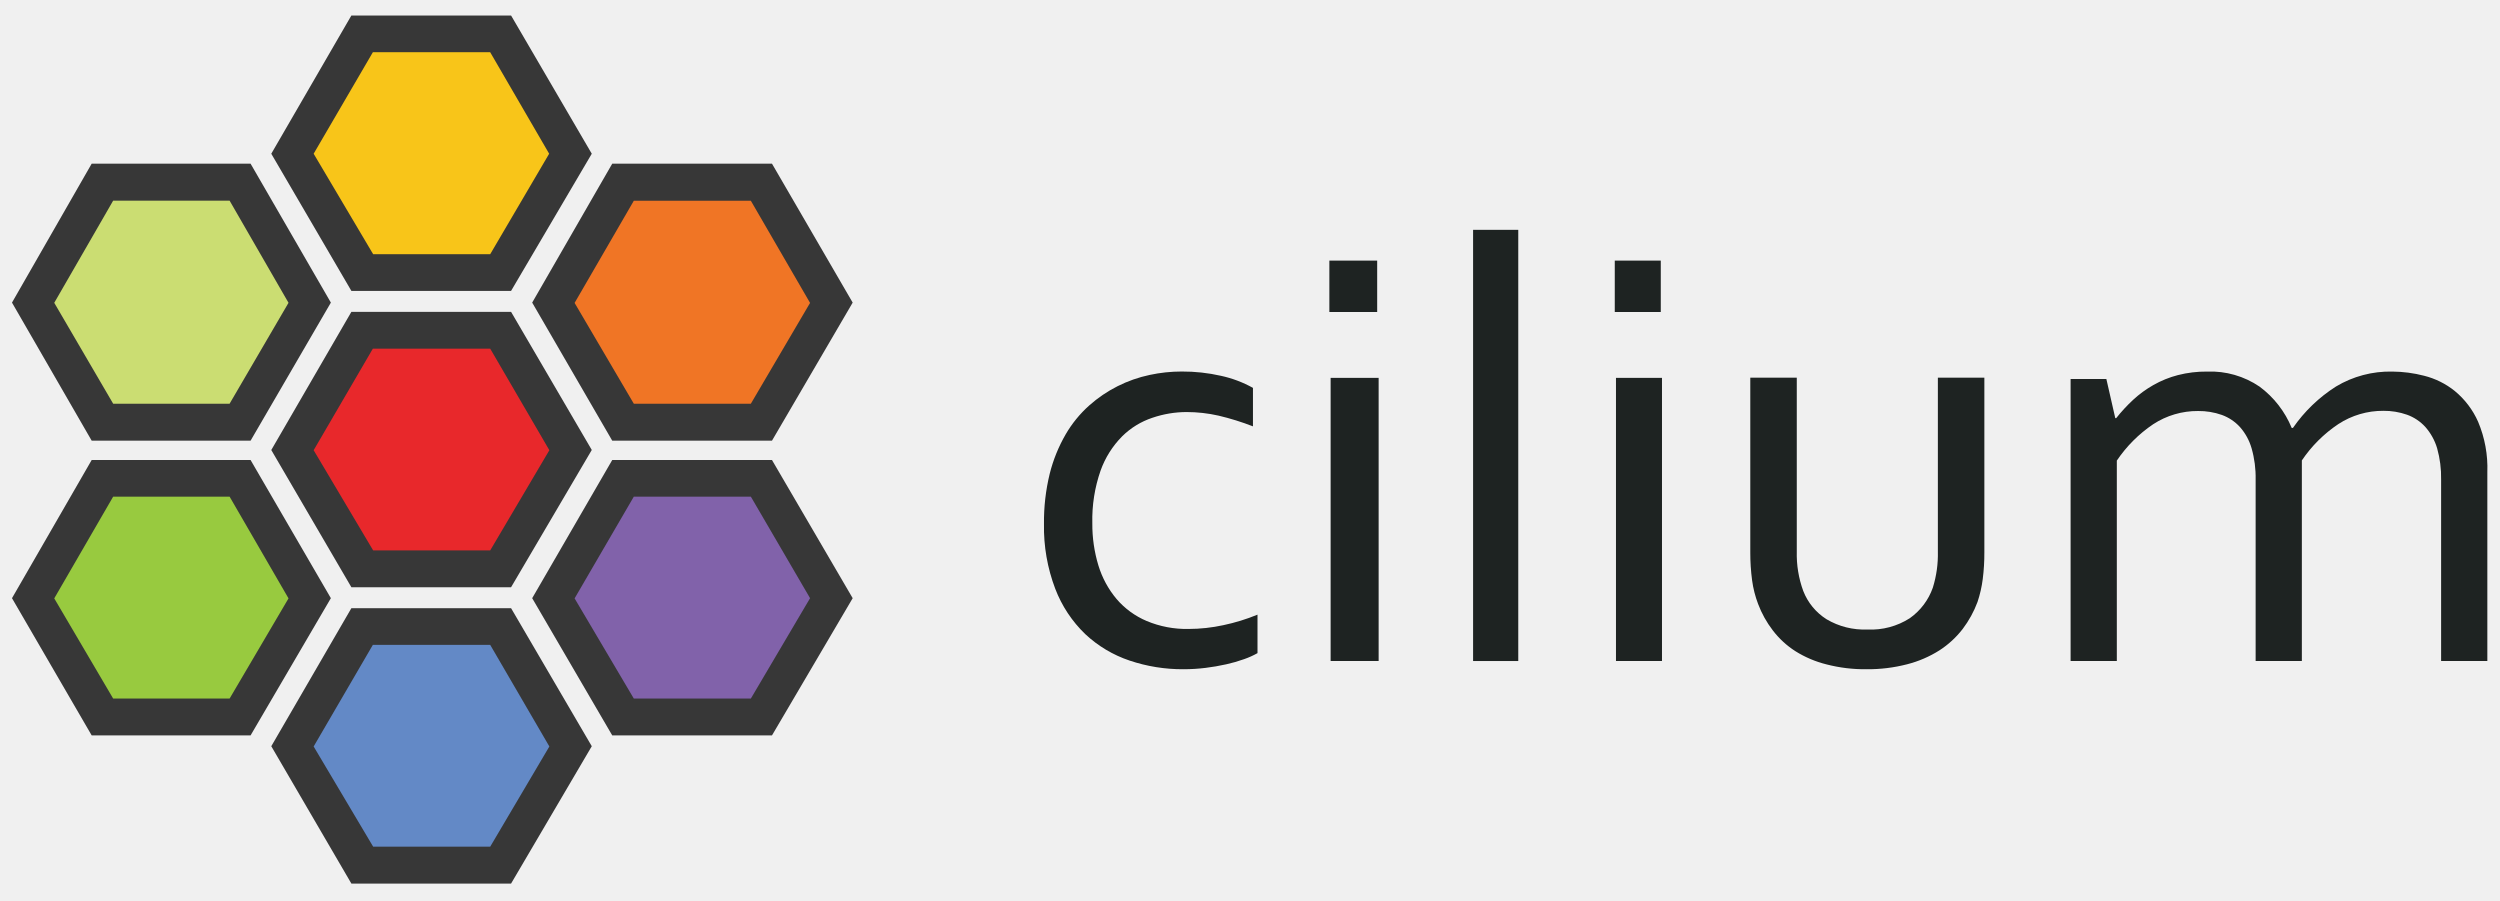
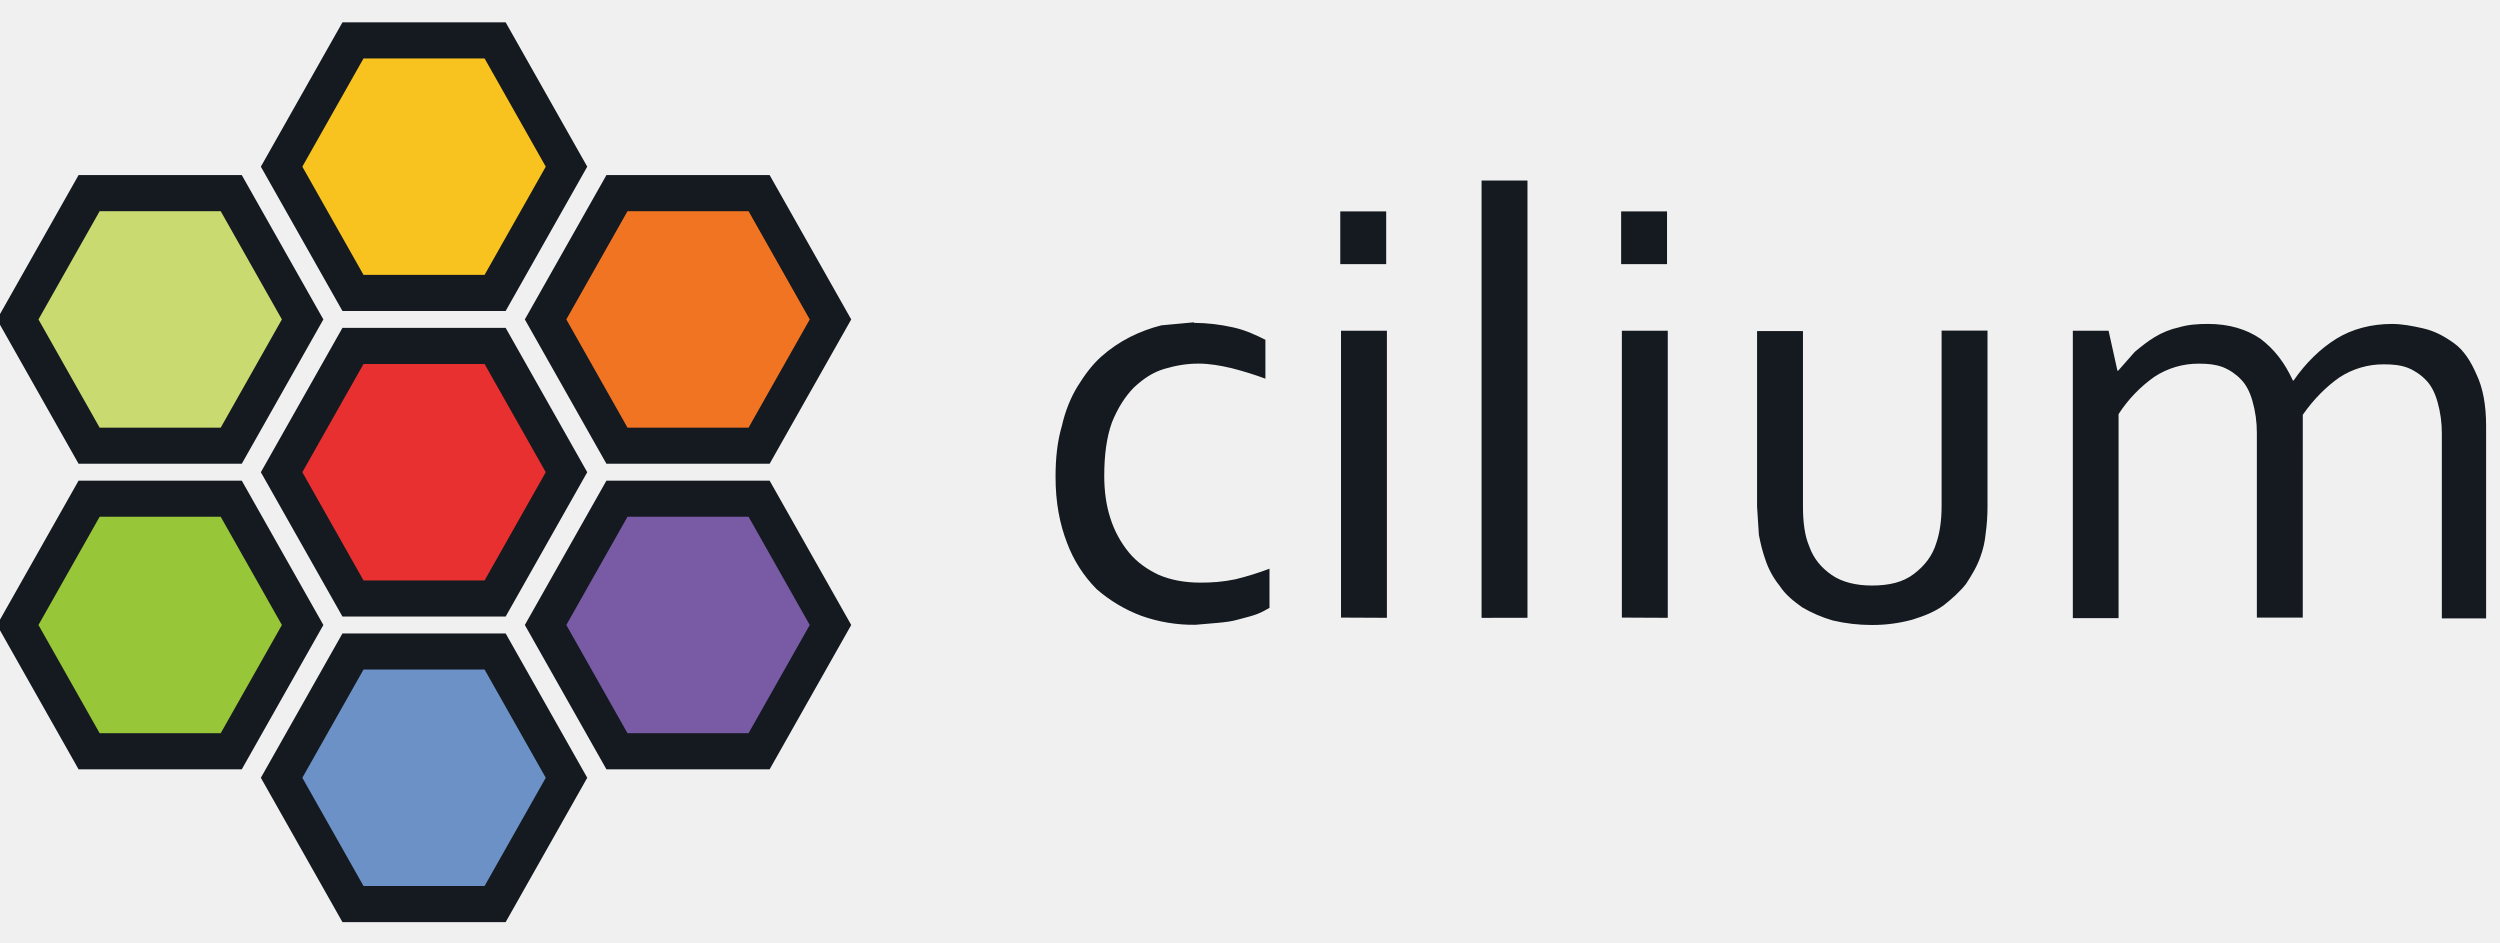
- <svg xmlns="http://www.w3.org/2000/svg" id="Layer_1" data-name="Layer 1" viewBox="0 0 633.333 228">
+ <svg xmlns="http://www.w3.org/2000/svg" width="191" height="72" viewBox="0 0 191 72" fill="none">
+   <g clip-path="url(#cilium-light-1_svg__a)">
+     <path d="m26.968 45.725-5.454-9.648 5.454-9.648h10.859l5.454 9.648-5.454 9.648H26.969Z" fill="#E83030" stroke="#141A1F" stroke-width="2.759" />
+     <path d="m26.968 69.07-5.454-9.648 5.454-9.648h10.859l5.454 9.648-5.454 9.648H26.969Z" fill="#6B91C7" stroke="#141A1F" stroke-width="2.759" />
+     <path d="m26.968 22.38-5.454-9.647 5.454-9.648h10.859l5.454 9.648-5.454 9.647H26.969Z" fill="#F9C31F" stroke="#141A1F" stroke-width="2.759" />
+     <path d="m47.136 57.397-5.454-9.648 5.454-9.648h10.859l5.454 9.648-5.454 9.648H47.137Z" fill="#795AA5" stroke="#141A1F" stroke-width="2.759" />
+     <path d="m47.136 34.052-5.454-9.648 5.454-9.648h10.859l5.454 9.648-5.454 9.648H47.137Z" fill="#F17423" stroke="#141A1F" stroke-width="2.759" />
+     <path d="m6.808 57.397-5.454-9.648 5.454-9.648h10.859l5.454 9.648-5.454 9.648H6.808Z" fill="#97C639" stroke="#141A1F" stroke-width="2.759" />
+     <path d="m6.808 34.052-5.454-9.648 5.454-9.648h10.859l5.454 9.648-5.454 9.648H6.808Z" fill="#C9DB70" stroke="#141A1F" stroke-width="2.759" />
+     <path d="M91.208 24.665c1.005.007 2.007.122 2.989.344.93.202 1.716.565 2.48.95v2.972a25.682 25.682 0 0 0-2.593-.806c-.873-.202-1.661-.345-2.536-.345s-1.717.143-2.594.403c-.876.26-1.605.748-2.338 1.437-.676.69-1.213 1.554-1.662 2.646-.394 1.093-.59 2.445-.59 4.084 0 1.13.14 2.26.48 3.277a7.862 7.862 0 0 0 1.408 2.588c.62.748 1.409 1.294 2.256 1.695.93.403 2 .603 3.211.603.874 0 1.717-.056 2.677-.258.88-.216 1.745-.485 2.593-.806v2.99c-.253.144-.59.346-.985.49-.395.145-.874.259-1.409.404-.48.143-.986.201-1.606.258l-1.66.143c-1.411.02-2.814-.214-4.145-.69a11.155 11.155 0 0 1-3.41-2.041 9.948 9.948 0 0 1-2.256-3.538c-.554-1.437-.874-3.05-.874-5.032 0-1.437.14-2.731.48-3.88.253-1.13.676-2.185 1.213-3.052.537-.866 1.108-1.638 1.803-2.26a10.397 10.397 0 0 1 2.197-1.495 11.52 11.52 0 0 1 2.396-.891l2.48-.23-.005.04Zm11.189-4.487v-4.027h3.508v4.027h-3.508Zm.056 27.006V25.269h3.507v21.932l-3.507-.017Zm10.739.019v-33.41h3.507v33.408l-3.507.002Zm10.663-27.025v-4.027h3.507v4.027h-3.507Zm.055 27.006V25.269h3.508v21.932l-3.508-.017Zm19.101.565a12.961 12.961 0 0 1-2.988-.345 10.31 10.31 0 0 1-2.339-1.006c-.676-.49-1.268-.949-1.717-1.638a6.367 6.367 0 0 1-1.107-2.042c-.198-.565-.338-1.13-.48-1.84l-.14-2.185V25.292h3.507v13.4c0 1.238.14 2.261.48 3.052.337.95.93 1.639 1.716 2.185.787.546 1.861.806 3.072.806 1.325 0 2.396-.258 3.211-.89.79-.603 1.409-1.353 1.717-2.387.253-.748.395-1.695.395-2.788V25.26h3.507v13.46c0 .682-.046 1.365-.14 2.041-.055.6-.188 1.19-.395 1.754-.253.747-.676 1.437-1.108 2.1-.48.602-1.07 1.13-1.716 1.638-.676.49-1.466.806-2.396 1.093a11.574 11.574 0 0 1-3.072.403h-.007Zm32.92-.565h-3.507v-14.11a8.782 8.782 0 0 0-.338-2.444c-.197-.69-.48-1.238-.873-1.639a3.957 3.957 0 0 0-1.408-.95c-.554-.2-1.108-.257-1.804-.257a6.107 6.107 0 0 0-3.411 1.006 10.381 10.381 0 0 0-2.731 2.847v15.588h-3.495V25.27h2.732l.676 3.052h.055l1.268-1.438c.48-.403.986-.806 1.523-1.13a6.005 6.005 0 0 1 1.861-.747c.675-.202 1.408-.259 2.215-.259 1.606 0 2.931.404 4.001 1.13 1.071.807 1.861 1.84 2.481 3.193h.056c.93-1.352 2.058-2.445 3.267-3.192 1.209-.748 2.676-1.13 4.256-1.13.733 0 1.523.143 2.396.344.873.202 1.606.603 2.339 1.13.732.528 1.268 1.353 1.716 2.387.48 1.005.733 2.301.733 3.94v14.697h-3.382v-14.12a8.78 8.78 0 0 0-.337-2.445c-.198-.69-.48-1.238-.873-1.64a3.969 3.969 0 0 0-1.409-.948c-.554-.202-1.107-.259-1.803-.259a6.105 6.105 0 0 0-3.411 1.006c-.986.69-1.946 1.639-2.791 2.848l-.002 15.496Z" fill="#141A1F" />
+   </g>
  <defs>
-     <style>.cls-1{fill:#cbdd72;}.cls-2{fill:#98ca3f;}.cls-3{fill:#6389c6;}.cls-4{fill:#e8282b;}.cls-5{fill:#f8c519;}.cls-6{fill:#f07525;}.cls-7{fill:#8162aa;}.cls-8{fill:#373737;}.cls-9{fill:#1e2322;}</style>
+     <clipPath id="cilium-light-1_svg__a">
+       <path fill="#fff" d="M0 0h191v72H0z" />
+     </clipPath>
  </defs>
-   <path class="cls-1" d="M26.497,47.175H60.361L77.293,76.551,60.361,105.927H26.497L9.566,76.551Z" />
-   <path class="cls-2" d="M26.497,122.655H60.361l16.932,29.172L60.361,180.999H26.497L9.566,151.827Z" />
-   <path class="cls-3" d="M92.593,159.783h33.864l16.932,29.172L126.457,218.126H92.593L75.661,188.954Z" />
-   <path class="cls-4" d="M92.593,84.303h33.864l16.932,29.376L126.457,143.055H92.593L75.661,113.679Z" />
-   <path class="cls-5" d="M92.593,9.231h33.864L143.389,38.403,126.457,67.575H92.593L75.661,38.403Z" />
-   <path class="cls-6" d="M158.179,47.175h34.476l17.238,29.376L192.655,105.927H158.179l-17.238-29.376Z" />
-   <path class="cls-7" d="M158.179,122.655h34.476l17.238,29.172L192.655,180.999H158.179l-17.238-29.172Z" />
-   <path class="cls-8" d="M129.472,78.999H89.017L68.725,114.004l20.291,34.763H129.472L149.917,113.991Zm-5.29,60.443H94.537l-15.078-25.388L94.46,88.323H124.182l14.989,25.731Z" />
-   <path class="cls-8" d="M129.472,154.071H89.017L68.725,189.044l20.291,34.794H129.472l20.445-34.794Zm-5.29,60.425H94.537l-15.078-25.388L94.46,163.362H124.182l14.989,25.745Z" />
-   <path class="cls-8" d="M129.472,3.927H89.017L68.725,38.945l20.291,34.75H129.472l20.445-34.75Zm-5.29,60.475H94.537l-15.078-25.458L94.46,13.232H124.182l14.938,25.713Z" />
-   <path class="cls-8" d="M195.568,116.535H155.1l-20.279,35.005,20.279,34.763h40.468l20.445-34.763ZM190.214,176.969H160.568L145.567,151.59l15.001-25.773H190.214l15.002,25.722Z" />
-   <path class="cls-8" d="M195.568,41.463H155.1L134.821,76.66l20.279,34.979h40.468L216.012,76.66Zm-5.354,60.81H160.568L145.567,76.737l15.001-25.882H190.214L205.215,76.737Z" />
-   <path class="cls-8" d="M63.479,116.535H23.227L3.038,151.539l20.189,34.763H63.479l20.342-34.763ZM58.165,176.969H28.669L13.743,151.59l14.926-25.773h29.496l14.926,25.773Z" />
-   <path class="cls-8" d="M63.479,41.463H23.227L3.038,76.66l20.189,34.979H63.479L83.821,76.66Zm-5.315,60.81H28.669L13.743,76.711,28.669,50.829h29.496L73.091,76.711Z" />
-   <path class="cls-9" d="M299.385,94.117a43.959,43.959,0,0,1,9.931,1.089,29.493,29.493,0,0,1,8.1,3.054v9.749a65.305,65.305,0,0,0-8.715-2.714,36.9,36.9,0,0,0-8.1-.91,27,27,0,0,0-8.651,1.446,19.752,19.752,0,0,0-7.679,4.712,23.606,23.606,0,0,0-5.459,8.677,37.748,37.748,0,0,0-2.09,13.323,35.849,35.849,0,0,0,1.539,10.708,24.15,24.15,0,0,0,4.601,8.497,20.595,20.595,0,0,0,7.63,5.573,26.145,26.145,0,0,0,10.611,2.015,41.98,41.98,0,0,0,8.813-.959,49.706,49.706,0,0,0,8.65-2.664v9.748a21.007,21.007,0,0,1-3.354,1.511,37.092,37.092,0,0,1-4.552,1.316,52.898,52.898,0,0,1-5.265.91,45.557,45.557,0,0,1-5.573.341,42.001,42.001,0,0,1-13.656-2.193,30.759,30.759,0,0,1-11.242-6.711,31.606,31.606,0,0,1-7.598-11.487,43.872,43.872,0,0,1-2.851-16.394,51.194,51.194,0,0,1,1.458-12.755,38.541,38.541,0,0,1,4.034-9.96,30.087,30.087,0,0,1,5.978-7.328,33.497,33.497,0,0,1,15.325-7.734,38.627,38.627,0,0,1,8.116-.861Z" />
-   <path class="cls-9" d="M336.771,79.032V66.027h12.114V79.032Zm.32,88.429V95.726h12.164v71.734Z" />
-   <path class="cls-9" d="M373.183,167.46V58.225h11.444V167.46Z" />
-   <path class="cls-9" d="M409.074,79.032V66.027h11.656V79.032Zm.307,88.429V95.726h11.656v71.734Z" />
-   <path class="cls-9" d="M472.834,169.538a38.478,38.478,0,0,1-10.109-1.223,27.192,27.192,0,0,1-7.885-3.343,22.36,22.36,0,0,1-5.725-5.268,25.865,25.865,0,0,1-3.73-6.703,26.923,26.923,0,0,1-1.521-5.985,52.77,52.77,0,0,1-.458-7.111V95.677h11.778v44.033a27.192,27.192,0,0,0,1.636,9.997,14.834,14.834,0,0,0,5.889,7.16,18.808,18.808,0,0,0,10.371,2.609,18.216,18.216,0,0,0,10.747-2.87,15.888,15.888,0,0,0,5.823-7.73,28.471,28.471,0,0,0,1.276-9.165V95.677h11.778v44.228A51.628,51.628,0,0,1,502.295,146.69a30.222,30.222,0,0,1-1.325,5.806,26.888,26.888,0,0,1-3.762,6.85,23.67,23.67,0,0,1-5.889,5.414,28.527,28.527,0,0,1-8.179,3.523,39.616,39.616,0,0,1-10.306,1.256Z" />
-   <path class="cls-9" d="M583.137,167.46H571.427V121.495a26.801,26.801,0,0,0-1.025-7.933,13.933,13.933,0,0,0-2.944-5.375,11.534,11.534,0,0,0-4.603-3.076,17.535,17.535,0,0,0-6.002-.988,20.481,20.481,0,0,0-11.385,3.351,34.085,34.085,0,0,0-9.206,9.213v50.774H524.552V96.01h9.059l2.261,9.925h.227a41.368,41.368,0,0,1,4.278-4.631,27.39,27.39,0,0,1,5.139-3.756,25.371,25.371,0,0,1,6.23-2.526,28.902,28.902,0,0,1,7.4-.891,22.115,22.115,0,0,1,13.288,3.821,24.708,24.708,0,0,1,8.132,10.46h.309A38.108,38.108,0,0,1,591.774,97.921a26.624,26.624,0,0,1,14.296-3.789,32.819,32.819,0,0,1,8.019,1.053,20.233,20.233,0,0,1,7.791,3.87,21.2,21.2,0,0,1,5.904,7.787,30.013,30.013,0,0,1,2.342,12.775v47.844H618.415V121.495a27.397,27.397,0,0,0-1.009-7.933,14.382,14.382,0,0,0-3.009-5.424,11.591,11.591,0,0,0-4.619-3.076,17.547,17.547,0,0,0-6.002-.987,20.625,20.625,0,0,0-11.385,3.351,33.74,33.74,0,0,0-9.255,9.213Z" />
</svg>
